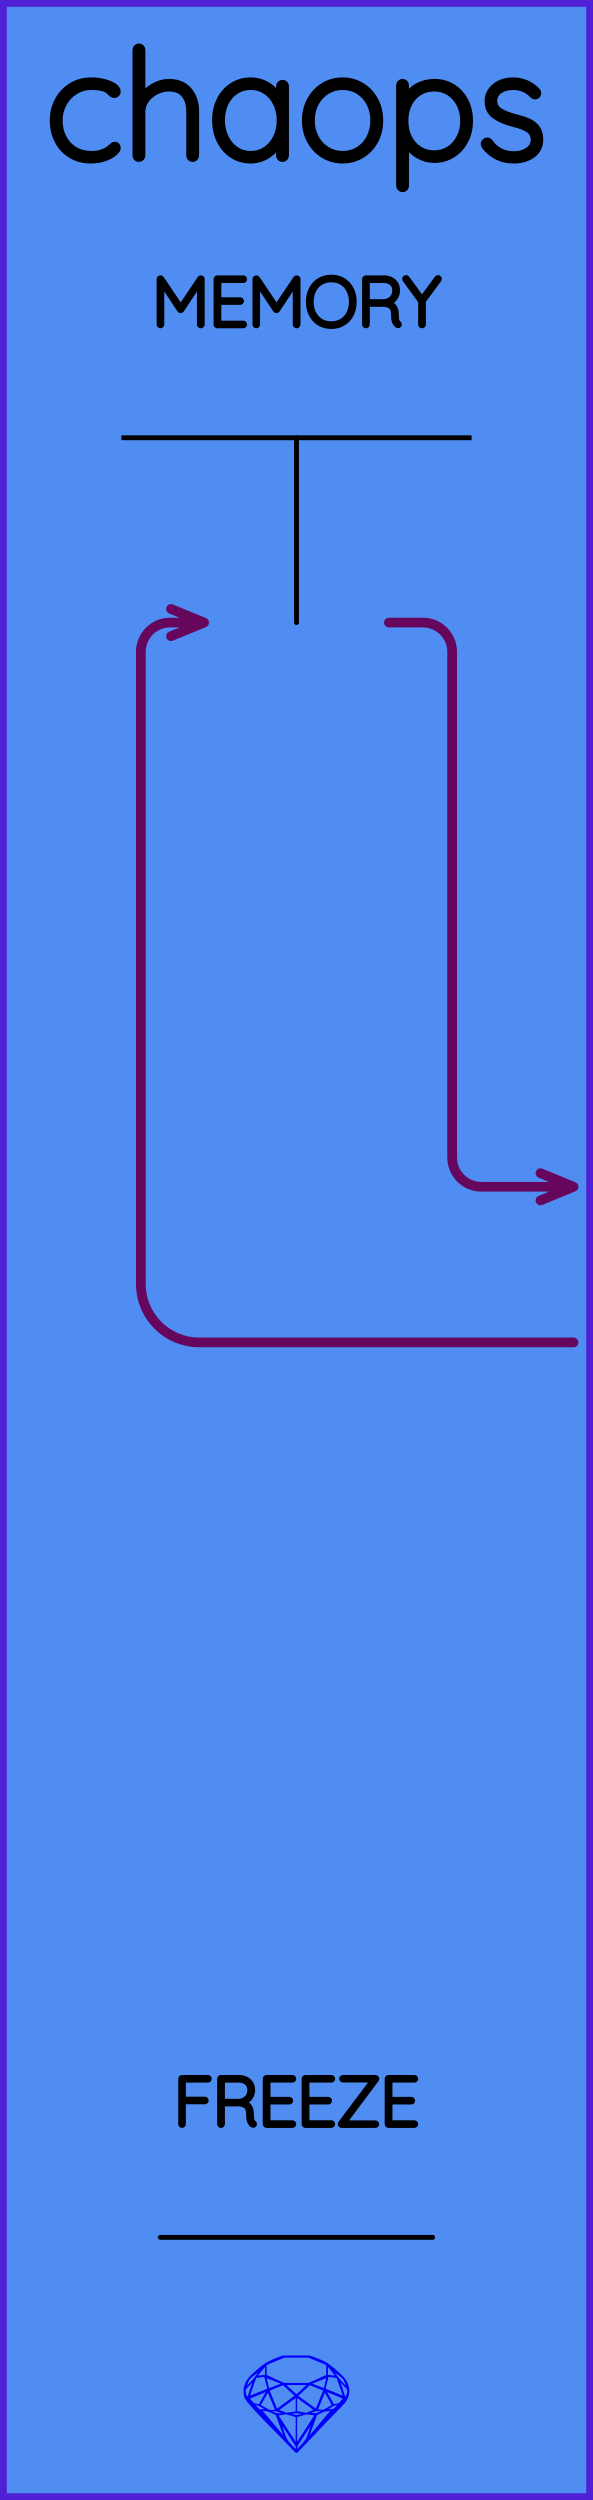
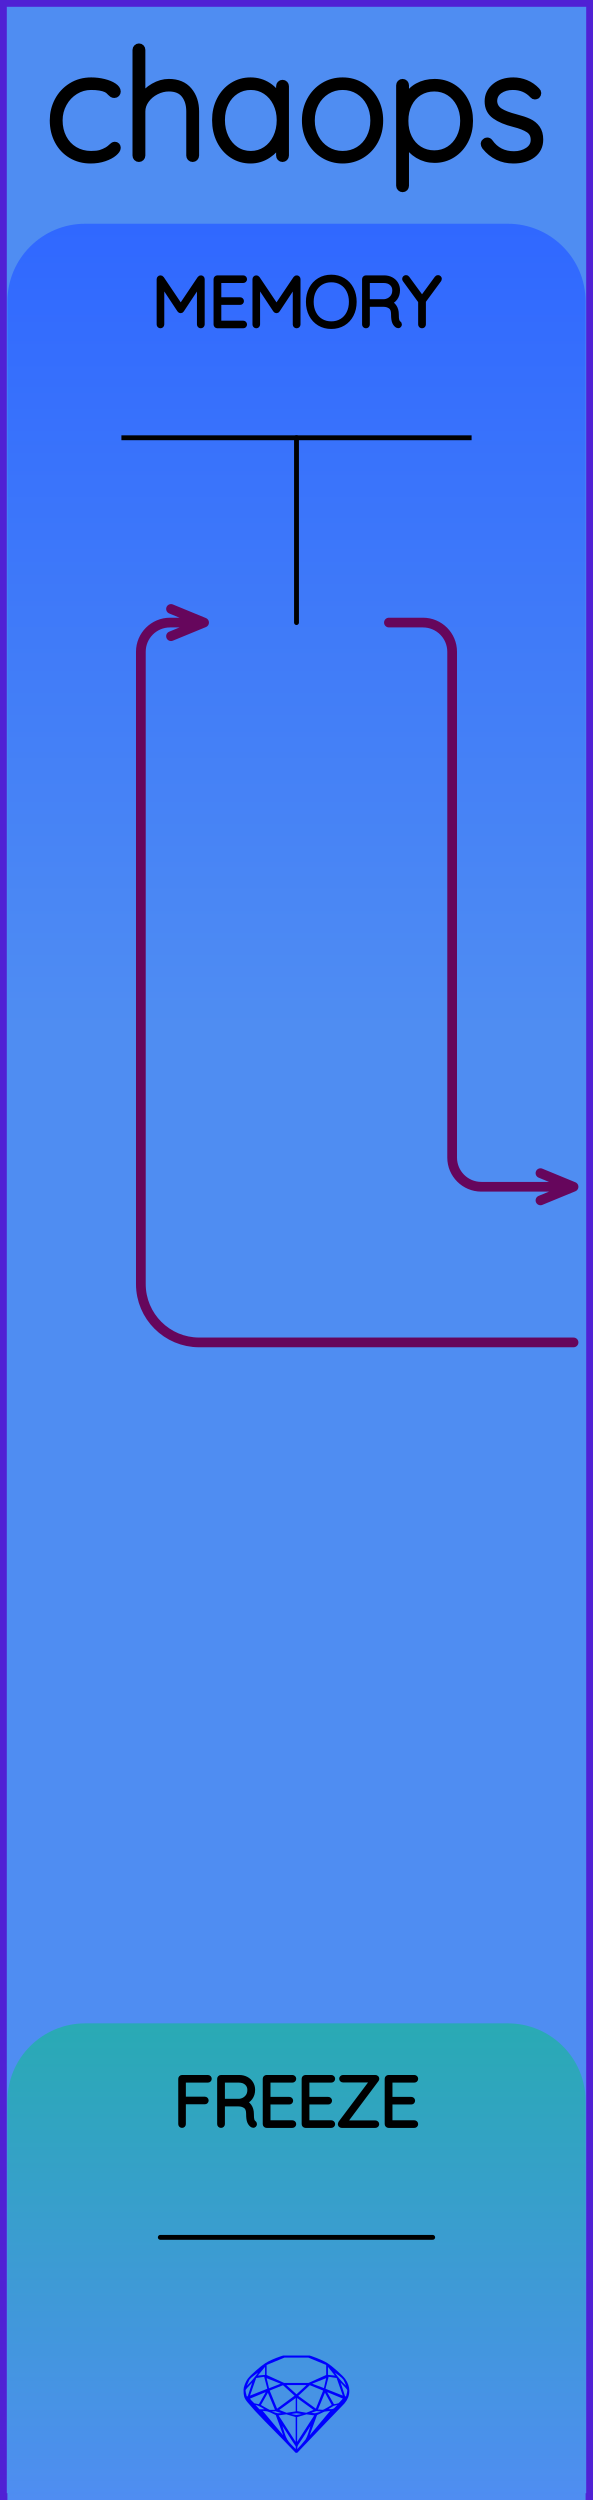
<svg xmlns="http://www.w3.org/2000/svg" width="30.48mm" height="128.50mm" viewBox="0 0 30.48 128.50">
  <g id="PanelLayer">
-     <defs />
+     <defs>
+       <linearGradient id="memory_gradient" x1="0" y1="11.5" x2="0" y2="53" gradientUnits="userSpaceOnUse">
+         <stop style="stop-color:#3068ff;stop-opacity:1;" offset="0" />
+         <stop style="stop-color:#4f8df2;stop-opacity:1;" offset="1" />
+       </linearGradient>
+       <linearGradient id="freeze_gradient" x1="0" y1="104" x2="0" y2="128.5" gradientUnits="userSpaceOnUse">
+         <stop style="stop-color:#29aab4;stop-opacity:1;" offset="0" />
+         <stop style="stop-color:#4f8df2;stop-opacity:1;" offset="1" />
+       </linearGradient>
+     </defs>
    <rect id="border_rect" width="30.48" height="128.5" x="0" y="0" style="display:inline;fill:#4f8df2;fill-opacity:1;fill-rule:nonzero;stroke:#5021d4;stroke-width:0.7;stroke-linecap:round;stroke-linejoin:round;stroke-dasharray:none;stroke-opacity:1;image-rendering:auto" />
+     <path id="memory_artwork" d="M 0.38,53.00 L 0.38,15.50 A 4 4 0 0 1 4.38 11.5 L 26.10,11.50 A 4 4 0 0 1 30.1 15.5 L 30.10,11.50 L 30.10,53.00 z" style="fill:url(#memory_gradient);fill-opacity:1;stroke-width:0;" />
+     <path id="freeze_artwork" d="M 0.38,128.50 L 0.38,108.00 A 4 4 0 0 1 4.38 104 L 26.10,104.00 A 4 4 0 0 1 30.1 108 L 30.10,104.00 L 30.10,128.50 z" style="fill:url(#freeze_gradient);fill-opacity:1;stroke-width:0;" />
    <path id="sapphire_gemstone" d="m 17.955,122.900 q 0,0.342 -0.243,0.631 -0.044,0.052 -0.204,0.215 -0.187,0.19 -0.785,0.813 l -1.444,1.513 q -0.019,0.003 -0.044,0.003 -0.028,0 -0.041,-0.003 -0.083,-0.083 -0.648,-0.675 -0.469,-0.474 -0.934,-0.948 -0.557,-0.568 -0.898,-0.981 -0.132,-0.16 -0.168,-0.298 -0.028,-0.102 -0.028,-0.342 0,-0.11 0.072,-0.289 0.066,-0.165 0.141,-0.265 0.119,-0.157 0.422,-0.424 0.284,-0.251 0.474,-0.375 0.273,-0.179 0.819,-0.367 0.096,-0.033 0.11,-0.033 h 1.361 q 0.011,0 0.105,0.033 0.568,0.201 0.824,0.367 0.165,0.105 0.474,0.378 0.322,0.284 0.422,0.422 0.215,0.295 0.215,0.626 z m -0.168,-0.273 q -0.033,-0.107 -0.135,-0.309 -0.072,-0.094 -0.209,-0.198 -0.119,-0.085 -0.234,-0.171 0.245,0.364 0.579,0.678 z m -0.573,-0.524 -0.358,-0.446 v 0.411 z m 0.637,0.758 q 0,-0.052 -0.342,-0.394 l 0.229,0.703 h 0.05 q 0.063,-0.218 0.063,-0.309 z m -0.232,0.273 -0.317,-0.904 -0.411,-0.063 -0.16,0.615 z m 0.003,0.154 -0.772,-0.32 h -0.03 l 0.345,0.606 q 0.08,-0.003 0.234,-0.047 0.025,-0.014 0.223,-0.24 z m -0.857,-1.05 -0.719,0.284 0.604,0.226 z m 0,-0.163 v -0.515 l -0.918,-0.38 h -1.224 l -0.918,0.38 v 0.515 l 0.898,0.408 h 1.254 z m 0.573,1.538 q -0.069,0.011 -0.198,0.052 -0.085,0.055 -0.259,0.163 0.019,0 0.063,0.003 0.041,0 0.063,0 0.119,0 0.19,-0.069 0.072,-0.072 0.141,-0.149 z m -0.289,0.003 -0.347,-0.631 -0.364,0.879 q 0.025,-0.017 0.066,-0.017 0.03,0 0.085,0.011 0.058,0.008 0.088,0.008 0.05,0 0.229,-0.107 0.229,-0.138 0.243,-0.143 z m -0.441,-0.741 -0.684,-0.276 -0.593,0.548 0.904,0.656 z m -0.854,-0.284 h -1.036 l 0.524,0.474 z m 0.75,1.367 q -0.229,-0.03 -0.229,-0.03 -0.036,0 -0.273,0.094 l 0.19,0.019 q 0.011,0 0.311,-0.083 z m -0.389,-0.088 -0.843,-0.612 v 0.675 l 0.471,0.083 z m 0.854,0.05 q -0.099,0.006 -0.295,0.039 -0.011,0.003 -0.378,0.176 -0.13,0.347 -0.38,1.042 z m -2.544,-1.397 -0.719,-0.284 0.124,0.518 z m -0.802,-0.455 v -0.411 l -0.367,0.446 z m 1.516,1.072 -0.593,-0.54 -0.684,0.276 0.38,0.929 z m 0.369,0.943 q -0.033,-0.003 -0.135,-0.025 -0.085,-0.017 -0.138,-0.017 -0.052,0 -0.138,0.017 -0.102,0.022 -0.135,0.025 0.265,0.047 0.273,0.047 0.008,0 0.273,-0.047 z m -0.309,-0.138 v -0.686 l -0.843,0.612 0.372,0.146 z m 0.951,0.207 -0.397,-0.055 -0.48,0.141 v 1.276 z m -2.888,-2.202 q -0.119,0.085 -0.234,0.174 -0.146,0.107 -0.209,0.196 -0.044,0.105 -0.135,0.314 0.369,-0.364 0.579,-0.684 z m 0.477,0.832 -0.16,-0.615 -0.411,0.063 -0.317,0.904 z m 0.394,1.083 -0.364,-0.879 -0.356,0.631 q 0.435,0.251 0.452,0.251 0.091,0 0.267,-0.003 z m 1.822,0.83 q -0.132,0.212 -0.405,0.634 -0.077,0.107 -0.22,0.328 -0.058,0.105 -0.055,0.226 0.16,-0.152 0.433,-0.496 0.077,-0.13 0.141,-0.339 0.055,-0.176 0.107,-0.353 z m -1.494,-0.661 -0.27,-0.088 -0.008,-0.011 q -0.025,0 -0.107,0.011 -0.066,0.006 -0.107,0.006 0.273,0.091 0.311,0.091 0.025,0 0.182,-0.008 z m -0.81,-1.064 h -0.03 l -0.772,0.32 q 0.066,0.097 0.223,0.24 0.077,0.014 0.234,0.047 z m -0.689,-0.502 q -0.342,0.347 -0.342,0.394 0,0.08 0.063,0.309 h 0.05 z m 2.235,3.045 v -1.276 l -0.48,-0.141 -0.397,0.055 z m -1.607,-1.676 q -0.256,-0.182 -0.458,-0.223 0.066,0.077 0.204,0.223 z m 1.61,2.045 v -0.138 l -0.684,-1.05 q 0.052,0.176 0.107,0.353 0.063,0.209 0.141,0.339 0.069,0.119 0.204,0.259 0.116,0.119 0.232,0.237 z m -0.645,-0.706 q -0.116,-0.328 -0.38,-1.042 -0.135,-0.066 -0.273,-0.13 -0.16,-0.072 -0.289,-0.072 -0.052,0 -0.11,-0.014 z" style="stroke-width:0;fill:#0000ff;stroke:#2e2114;stroke-linecap:square;stroke-opacity:1" />
    <path id="model_name" d="M6.031 4.705Q6.031 4.767 5.989 4.814Q5.946 4.861 5.884 4.861Q5.814 4.861 5.779 4.837Q5.744 4.814 5.682 4.752Q5.581 4.635 5.473 4.581Q5.193 4.449 4.681 4.449Q4.239 4.449 3.862 4.682Q3.486 4.915 3.265 5.315Q3.043 5.714 3.043 6.188Q3.043 6.684 3.249 7.084Q3.455 7.484 3.831 7.709Q4.208 7.934 4.681 7.934Q4.991 7.934 5.17 7.88Q5.348 7.825 5.527 7.724Q5.651 7.647 5.744 7.554Q5.783 7.515 5.822 7.488Q5.861 7.461 5.899 7.461Q5.962 7.461 5.997 7.499Q6.031 7.538 6.031 7.6Q6.031 7.709 5.853 7.86Q5.674 8.012 5.36 8.12Q5.046 8.229 4.658 8.229Q4.099 8.229 3.66 7.965Q3.222 7.701 2.977 7.235Q2.733 6.77 2.733 6.188Q2.733 5.644 2.977 5.179Q3.222 4.713 3.668 4.434Q4.114 4.154 4.689 4.154Q5.022 4.154 5.337 4.232Q5.651 4.31 5.841 4.438Q6.031 4.566 6.031 4.705ZM10.059 5.73V7.996Q10.059 8.058 10.013 8.105Q9.966 8.151 9.904 8.151Q9.834 8.151 9.792 8.105Q9.749 8.058 9.749 7.996V5.73Q9.749 5.194 9.485 4.861Q9.221 4.527 8.678 4.527Q8.344 4.527 8.022 4.69Q7.7 4.853 7.498 5.132Q7.296 5.412 7.296 5.73V7.996Q7.296 8.058 7.25 8.105Q7.203 8.151 7.141 8.151Q7.071 8.151 7.029 8.105Q6.986 8.058 6.986 7.996V2.563Q6.986 2.501 7.033 2.455Q7.079 2.408 7.141 2.408Q7.211 2.408 7.254 2.455Q7.296 2.501 7.296 2.563V5.016Q7.514 4.674 7.898 4.453Q8.282 4.232 8.678 4.232Q9.345 4.232 9.702 4.655Q10.059 5.078 10.059 5.73ZM14.677 4.434V7.996Q14.677 8.058 14.631 8.105Q14.584 8.151 14.522 8.151Q14.452 8.151 14.41 8.105Q14.367 8.058 14.367 7.996V7.298Q14.173 7.693 13.769 7.961Q13.366 8.229 12.877 8.229Q12.364 8.229 11.953 7.961Q11.542 7.693 11.309 7.224Q11.076 6.754 11.076 6.172Q11.076 5.598 11.313 5.136Q11.55 4.674 11.961 4.414Q12.372 4.154 12.877 4.154Q13.381 4.154 13.785 4.418Q14.188 4.682 14.367 5.124V4.434Q14.367 4.372 14.41 4.325Q14.452 4.278 14.522 4.278Q14.592 4.278 14.635 4.325Q14.677 4.372 14.677 4.434ZM14.398 6.172Q14.398 5.699 14.204 5.303Q14.01 4.907 13.665 4.678Q13.319 4.449 12.892 4.449Q12.465 4.449 12.12 4.67Q11.775 4.892 11.581 5.284Q11.387 5.675 11.387 6.172Q11.387 6.669 11.581 7.072Q11.775 7.476 12.116 7.705Q12.458 7.934 12.892 7.934Q13.319 7.934 13.665 7.705Q14.01 7.476 14.204 7.072Q14.398 6.669 14.398 6.172ZM17.611 8.229Q17.076 8.229 16.637 7.961Q16.198 7.693 15.946 7.228Q15.694 6.762 15.694 6.195Q15.694 5.621 15.946 5.155Q16.198 4.69 16.633 4.422Q17.068 4.154 17.611 4.154Q18.146 4.154 18.585 4.422Q19.023 4.69 19.272 5.155Q19.52 5.621 19.52 6.195Q19.52 6.77 19.272 7.232Q19.023 7.693 18.585 7.961Q18.146 8.229 17.611 8.229ZM17.611 4.449Q17.161 4.449 16.792 4.678Q16.424 4.907 16.214 5.303Q16.005 5.699 16.005 6.195Q16.005 6.684 16.214 7.08Q16.424 7.476 16.792 7.705Q17.161 7.934 17.611 7.934Q18.069 7.934 18.434 7.709Q18.799 7.484 19.004 7.084Q19.21 6.684 19.21 6.195Q19.21 5.699 19.004 5.303Q18.799 4.907 18.434 4.678Q18.069 4.449 17.611 4.449ZM24.138 6.211Q24.138 6.77 23.901 7.224Q23.665 7.678 23.253 7.938Q22.842 8.198 22.337 8.198Q21.872 8.198 21.484 7.965Q21.096 7.732 20.847 7.305V9.548Q20.847 9.61 20.805 9.657Q20.762 9.703 20.692 9.703Q20.63 9.703 20.584 9.657Q20.537 9.61 20.537 9.548V4.387Q20.537 4.325 20.58 4.278Q20.622 4.232 20.692 4.232Q20.762 4.232 20.805 4.278Q20.847 4.325 20.847 4.387V5.101Q21.08 4.659 21.468 4.445Q21.856 4.232 22.337 4.232Q22.85 4.232 23.261 4.488Q23.672 4.744 23.905 5.194Q24.138 5.644 24.138 6.211ZM23.828 6.211Q23.828 5.73 23.63 5.346Q23.432 4.961 23.09 4.744Q22.749 4.527 22.322 4.527Q21.887 4.527 21.542 4.74Q21.197 4.954 21.006 5.338Q20.816 5.722 20.816 6.211Q20.816 6.7 21.006 7.084Q21.197 7.468 21.542 7.686Q21.887 7.903 22.322 7.903Q22.749 7.903 23.09 7.686Q23.432 7.468 23.63 7.08Q23.828 6.692 23.828 6.211ZM24.883 7.383Q24.883 7.329 24.945 7.282Q24.984 7.243 25.038 7.243Q25.116 7.243 25.163 7.305Q25.613 7.949 26.42 7.949Q26.831 7.949 27.142 7.744Q27.452 7.538 27.452 7.189Q27.452 6.832 27.18 6.653Q26.909 6.475 26.435 6.358Q25.807 6.203 25.446 5.943Q25.085 5.683 25.085 5.21Q25.085 4.752 25.45 4.453Q25.814 4.154 26.389 4.154Q26.707 4.154 27.021 4.278Q27.336 4.403 27.592 4.674Q27.646 4.721 27.646 4.783Q27.646 4.853 27.592 4.907Q27.53 4.938 27.491 4.938Q27.437 4.938 27.398 4.892Q26.994 4.449 26.358 4.449Q25.947 4.449 25.663 4.651Q25.38 4.853 25.38 5.21Q25.403 5.544 25.686 5.726Q25.97 5.908 26.521 6.048Q26.917 6.149 27.177 6.269Q27.437 6.389 27.592 6.607Q27.747 6.824 27.747 7.173Q27.747 7.662 27.371 7.946Q26.994 8.229 26.389 8.229Q25.504 8.229 24.938 7.53Q24.883 7.445 24.883 7.383Z" style="display:inline;stroke:#000000;stroke-width:0.35;stroke-linecap:round;stroke-linejoin:bevel" />
    <path id="store_line_art" d="M 29.48,69.00 L 10.24,69.00 A 3 3 0 0 1 7.24 66 L 7.24,33.50 A 1.5 1.5 0 0 1 8.74 32 L 10.49,32.00 M 10.49,32.00 L 8.79,31.30 M 10.49,32.00 L 8.79,32.70 " style="stroke:#66065c;stroke-width:0.5;stroke-linecap:round;stroke-linejoin:round;stroke-dasharray:none" fill="none" />
    <path id="recall_line_art" d="M 29.48,61.00 L 24.74,61.00 A 1.5 1.5 0 0 1 23.24 59.5 L 23.24,33.50 A 1.5 1.5 0 0 0 21.74 32 L 19.99,32.00 M 29.48,61.00 L 27.78,60.30 M 29.48,61.00 L 27.78,61.70 " style="stroke:#66065c;stroke-width:0.5;stroke-linecap:round;stroke-linejoin:round;stroke-dasharray:none" fill="none" />
    <path d="M10.396 14.35V16.678Q10.396 16.706 10.373 16.728Q10.351 16.749 10.322 16.749Q10.29 16.749 10.269 16.728Q10.248 16.706 10.248 16.678V14.569L9.338 15.944Q9.32 15.973 9.289 15.973Q9.25 15.973 9.232 15.944L8.319 14.565V16.678Q8.319 16.706 8.297 16.728Q8.276 16.749 8.248 16.749Q8.216 16.749 8.197 16.728Q8.177 16.706 8.177 16.678V14.35Q8.177 14.325 8.197 14.302Q8.216 14.279 8.244 14.279Q8.29 14.279 8.311 14.311L9.289 15.765L10.266 14.311Q10.294 14.272 10.333 14.279Q10.361 14.283 10.379 14.302Q10.396 14.322 10.396 14.35ZM12.573 16.678Q12.573 16.71 12.552 16.729Q12.531 16.749 12.502 16.749H11.172Q11.144 16.749 11.123 16.728Q11.102 16.706 11.102 16.678V14.35Q11.102 14.322 11.123 14.301Q11.144 14.279 11.172 14.279H12.502Q12.531 14.279 12.552 14.301Q12.573 14.322 12.573 14.35Q12.573 14.382 12.552 14.401Q12.531 14.421 12.502 14.421H11.25V15.405H12.344Q12.372 15.405 12.393 15.426Q12.414 15.447 12.414 15.475Q12.414 15.507 12.393 15.527Q12.372 15.546 12.344 15.546H11.25V16.608H12.502Q12.531 16.608 12.552 16.629Q12.573 16.65 12.573 16.678ZM15.321 14.35V16.678Q15.321 16.706 15.298 16.728Q15.275 16.749 15.247 16.749Q15.215 16.749 15.194 16.728Q15.173 16.706 15.173 16.678V14.569L14.263 15.944Q14.245 15.973 14.213 15.973Q14.175 15.973 14.157 15.944L13.243 14.565V16.678Q13.243 16.706 13.222 16.728Q13.201 16.749 13.173 16.749Q13.141 16.749 13.122 16.728Q13.102 16.706 13.102 16.678V14.35Q13.102 14.325 13.122 14.302Q13.141 14.279 13.169 14.279Q13.215 14.279 13.236 14.311L14.213 15.765L15.191 14.311Q15.219 14.272 15.258 14.279Q15.286 14.283 15.303 14.302Q15.321 14.322 15.321 14.35ZM17.029 16.784Q16.686 16.784 16.418 16.624Q16.15 16.463 16 16.174Q15.85 15.884 15.85 15.514Q15.85 15.144 16 14.854Q16.15 14.565 16.418 14.405Q16.686 14.244 17.029 14.244Q17.371 14.244 17.639 14.405Q17.907 14.565 18.057 14.854Q18.207 15.144 18.207 15.514Q18.207 15.884 18.057 16.174Q17.907 16.463 17.639 16.624Q17.371 16.784 17.029 16.784ZM17.029 14.385Q16.729 14.385 16.494 14.526Q16.259 14.667 16.129 14.925Q15.998 15.182 15.998 15.514Q15.998 15.846 16.129 16.103Q16.259 16.361 16.494 16.502Q16.729 16.643 17.029 16.643Q17.328 16.643 17.563 16.502Q17.798 16.361 17.928 16.103Q18.059 15.846 18.059 15.514Q18.059 15.182 17.928 14.925Q17.798 14.667 17.563 14.526Q17.328 14.385 17.029 14.385ZM20.532 16.675Q20.532 16.706 20.512 16.726Q20.493 16.745 20.465 16.745Q20.444 16.745 20.433 16.738Q20.338 16.685 20.281 16.56Q20.225 16.435 20.225 16.149Q20.225 15.86 20.07 15.752Q19.914 15.645 19.71 15.645H18.884V16.678Q18.884 16.706 18.863 16.728Q18.842 16.749 18.81 16.749Q18.778 16.749 18.757 16.728Q18.736 16.706 18.736 16.678V14.35Q18.736 14.322 18.757 14.301Q18.778 14.279 18.807 14.279H19.738Q19.942 14.279 20.101 14.362Q20.26 14.445 20.348 14.59Q20.436 14.735 20.436 14.918Q20.436 15.154 20.311 15.324Q20.186 15.493 19.985 15.553Q20.154 15.606 20.264 15.763Q20.373 15.92 20.373 16.149Q20.373 16.386 20.403 16.479Q20.433 16.572 20.493 16.611Q20.532 16.636 20.532 16.675ZM19.756 15.504Q19.978 15.482 20.133 15.327Q20.288 15.172 20.288 14.921Q20.288 14.703 20.133 14.562Q19.978 14.421 19.72 14.421H18.884V15.504ZM22.571 14.378 21.766 15.472V16.678Q21.766 16.706 21.745 16.728Q21.724 16.749 21.692 16.749Q21.661 16.749 21.639 16.728Q21.618 16.706 21.618 16.678V15.486L20.81 14.378Q20.796 14.361 20.796 14.332Q20.796 14.308 20.819 14.286Q20.842 14.265 20.87 14.265Q20.909 14.265 20.93 14.297L21.692 15.338L22.454 14.297Q22.476 14.265 22.514 14.265Q22.546 14.265 22.565 14.288Q22.585 14.311 22.585 14.332Q22.585 14.35 22.571 14.378Z" style="stroke:#000000;stroke-width:0.25;stroke-linecap:round;stroke-linejoin:bevel" />
    <path d="M10.758 106.85Q10.758 106.882 10.737 106.901Q10.716 106.921 10.687 106.921H9.428V107.894H10.529Q10.557 107.894 10.578 107.915Q10.599 107.937 10.599 107.965Q10.599 107.996 10.578 108.016Q10.557 108.035 10.529 108.035H9.428V109.178Q9.428 109.207 9.409 109.228Q9.389 109.249 9.357 109.249Q9.326 109.249 9.306 109.228Q9.287 109.207 9.287 109.178V106.85Q9.287 106.822 9.308 106.801Q9.329 106.779 9.357 106.779H10.687Q10.716 106.779 10.737 106.801Q10.758 106.822 10.758 106.85ZM13.083 109.175Q13.083 109.207 13.063 109.226Q13.044 109.245 13.016 109.245Q12.995 109.245 12.984 109.238Q12.889 109.185 12.832 109.06Q12.776 108.935 12.776 108.649Q12.776 108.36 12.621 108.252Q12.465 108.145 12.261 108.145H11.435V109.178Q11.435 109.207 11.414 109.228Q11.393 109.249 11.361 109.249Q11.329 109.249 11.308 109.228Q11.287 109.207 11.287 109.178V106.85Q11.287 106.822 11.308 106.801Q11.329 106.779 11.358 106.779H12.289Q12.494 106.779 12.652 106.862Q12.811 106.945 12.899 107.09Q12.988 107.234 12.988 107.418Q12.988 107.654 12.862 107.824Q12.737 107.993 12.536 108.053Q12.705 108.106 12.815 108.263Q12.924 108.42 12.924 108.649Q12.924 108.885 12.954 108.979Q12.984 109.072 13.044 109.111Q13.083 109.136 13.083 109.175ZM12.307 108.004Q12.529 107.982 12.684 107.827Q12.839 107.672 12.839 107.421Q12.839 107.203 12.684 107.062Q12.529 106.921 12.271 106.921H11.435V108.004ZM15.101 109.178Q15.101 109.21 15.079 109.229Q15.058 109.249 15.03 109.249H13.7Q13.672 109.249 13.651 109.228Q13.63 109.207 13.63 109.178V106.85Q13.63 106.822 13.651 106.801Q13.672 106.779 13.7 106.779H15.03Q15.058 106.779 15.079 106.801Q15.101 106.822 15.101 106.85Q15.101 106.882 15.079 106.901Q15.058 106.921 15.03 106.921H13.778V107.905H14.871Q14.9 107.905 14.921 107.926Q14.942 107.947 14.942 107.975Q14.942 108.007 14.921 108.026Q14.9 108.046 14.871 108.046H13.778V109.108H15.03Q15.058 109.108 15.079 109.129Q15.101 109.15 15.101 109.178ZM17.101 109.178Q17.101 109.21 17.08 109.229Q17.059 109.249 17.03 109.249H15.7Q15.672 109.249 15.651 109.228Q15.63 109.207 15.63 109.178V106.85Q15.63 106.822 15.651 106.801Q15.672 106.779 15.7 106.779H17.03Q17.059 106.779 17.08 106.801Q17.101 106.822 17.101 106.85Q17.101 106.882 17.08 106.901Q17.059 106.921 17.03 106.921H15.778V107.905H16.872Q16.9 107.905 16.921 107.926Q16.942 107.947 16.942 107.975Q16.942 108.007 16.921 108.026Q16.9 108.046 16.872 108.046H15.778V109.108H17.03Q17.059 109.108 17.08 109.129Q17.101 109.15 17.101 109.178ZM19.366 109.182Q19.366 109.21 19.345 109.229Q19.323 109.249 19.295 109.249H17.559Q17.528 109.249 17.508 109.226Q17.489 109.203 17.489 109.175Q17.489 109.15 17.503 109.132L19.168 106.913H17.63Q17.602 106.913 17.581 106.894Q17.559 106.875 17.559 106.846Q17.559 106.818 17.581 106.799Q17.602 106.779 17.63 106.779H19.288Q19.331 106.779 19.35 106.801Q19.369 106.822 19.369 106.85Q19.369 106.875 19.355 106.892L17.694 109.115H19.295Q19.323 109.115 19.345 109.136Q19.366 109.157 19.366 109.182ZM21.369 109.178Q21.369 109.21 21.348 109.229Q21.327 109.249 21.299 109.249H19.969Q19.941 109.249 19.92 109.228Q19.898 109.207 19.898 109.178V106.85Q19.898 106.822 19.92 106.801Q19.941 106.779 19.969 106.779H21.299Q21.327 106.779 21.348 106.801Q21.369 106.822 21.369 106.85Q21.369 106.882 21.348 106.901Q21.327 106.921 21.299 106.921H20.047V107.905H21.14Q21.168 107.905 21.19 107.926Q21.211 107.947 21.211 107.975Q21.211 108.007 21.19 108.026Q21.168 108.046 21.14 108.046H20.047V109.108H21.299Q21.327 109.108 21.348 109.129Q21.369 109.15 21.369 109.178Z" style="stroke:#000000;stroke-width:0.25;stroke-linecap:round;stroke-linejoin:bevel" />
    <path id="freeze_line_art" d="M 8.24,115.00 L 22.24,115.00 " style="stroke:#000000;stroke-width:0.25;stroke-linecap:round;stroke-linejoin:bevel;stroke-dasharray:none" fill="none" />
    <path id="memory_vline" d="M 15.24,22.50 L 15.24,32.00 " style="stroke:#000000;stroke-width:0.25;stroke-linecap:round;stroke-linejoin:bevel;stroke-dasharray:none" fill="none" />
    <path d="M 6.24,22.50 L 24.24,22.50 z " style="stroke:#000000;stroke-width:0.25;stroke-linecap:round;stroke-linejoin:bevel;stroke-dasharray:none" />
  </g>
</svg>
